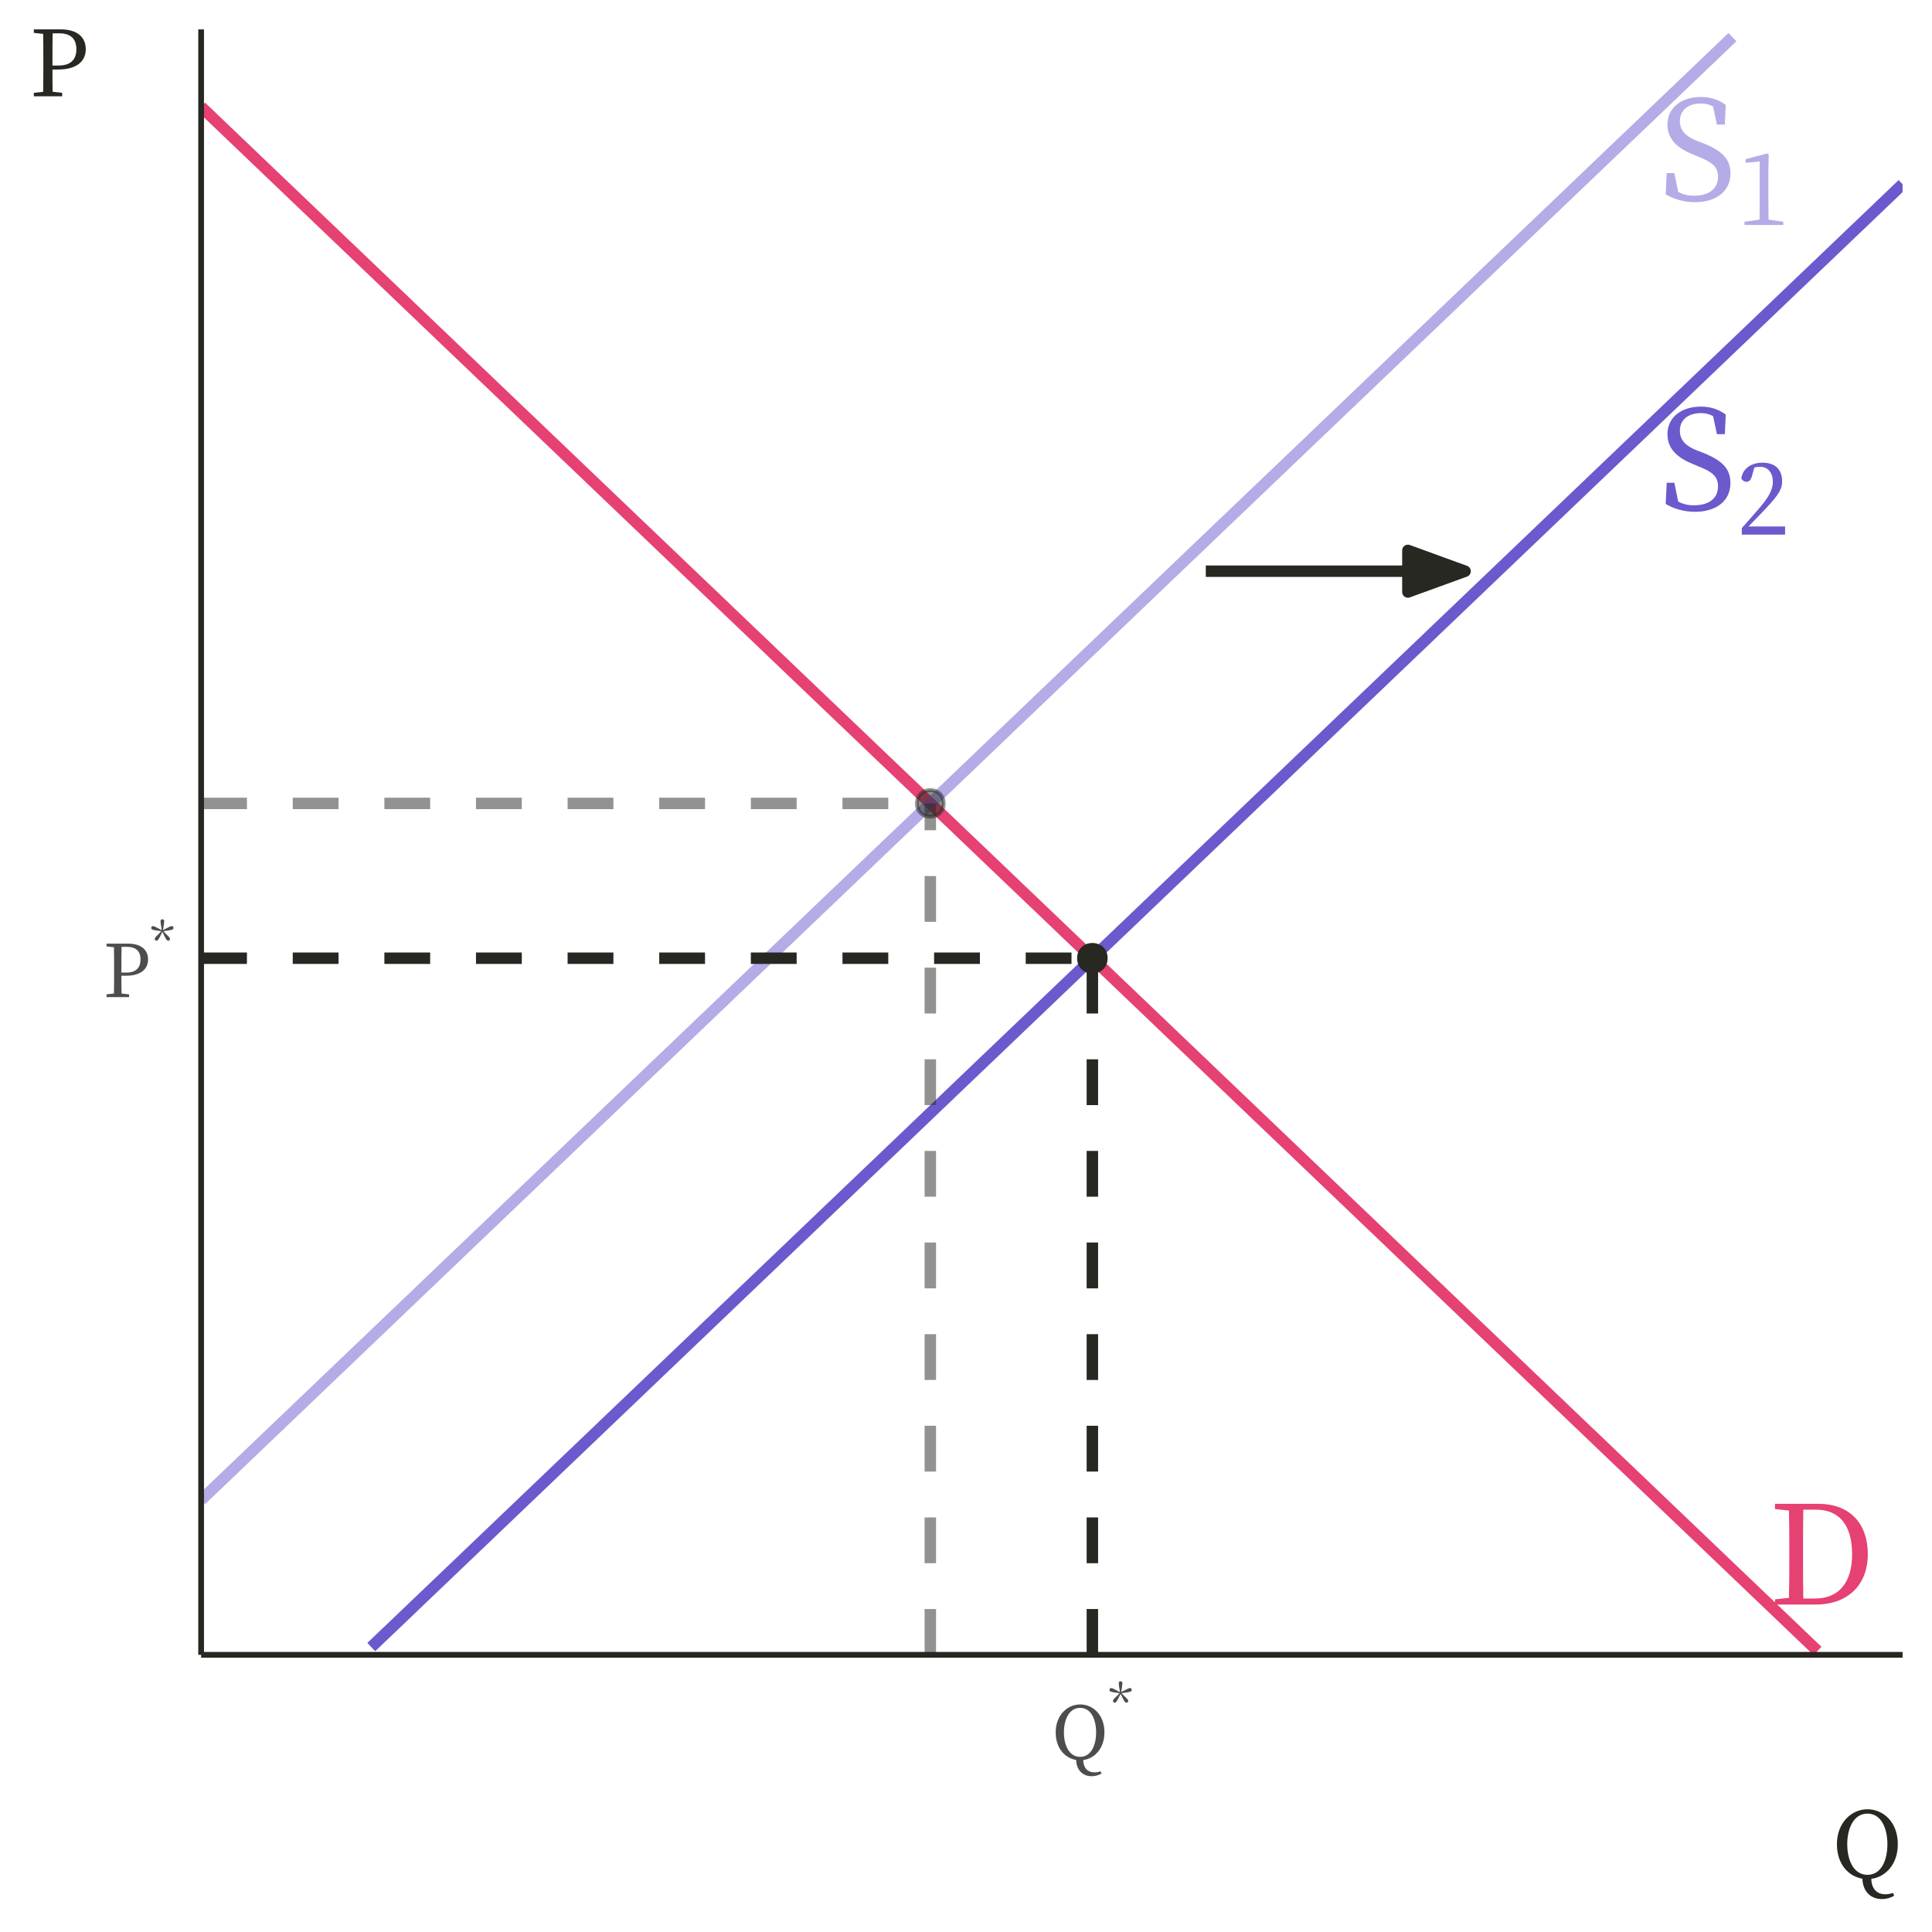
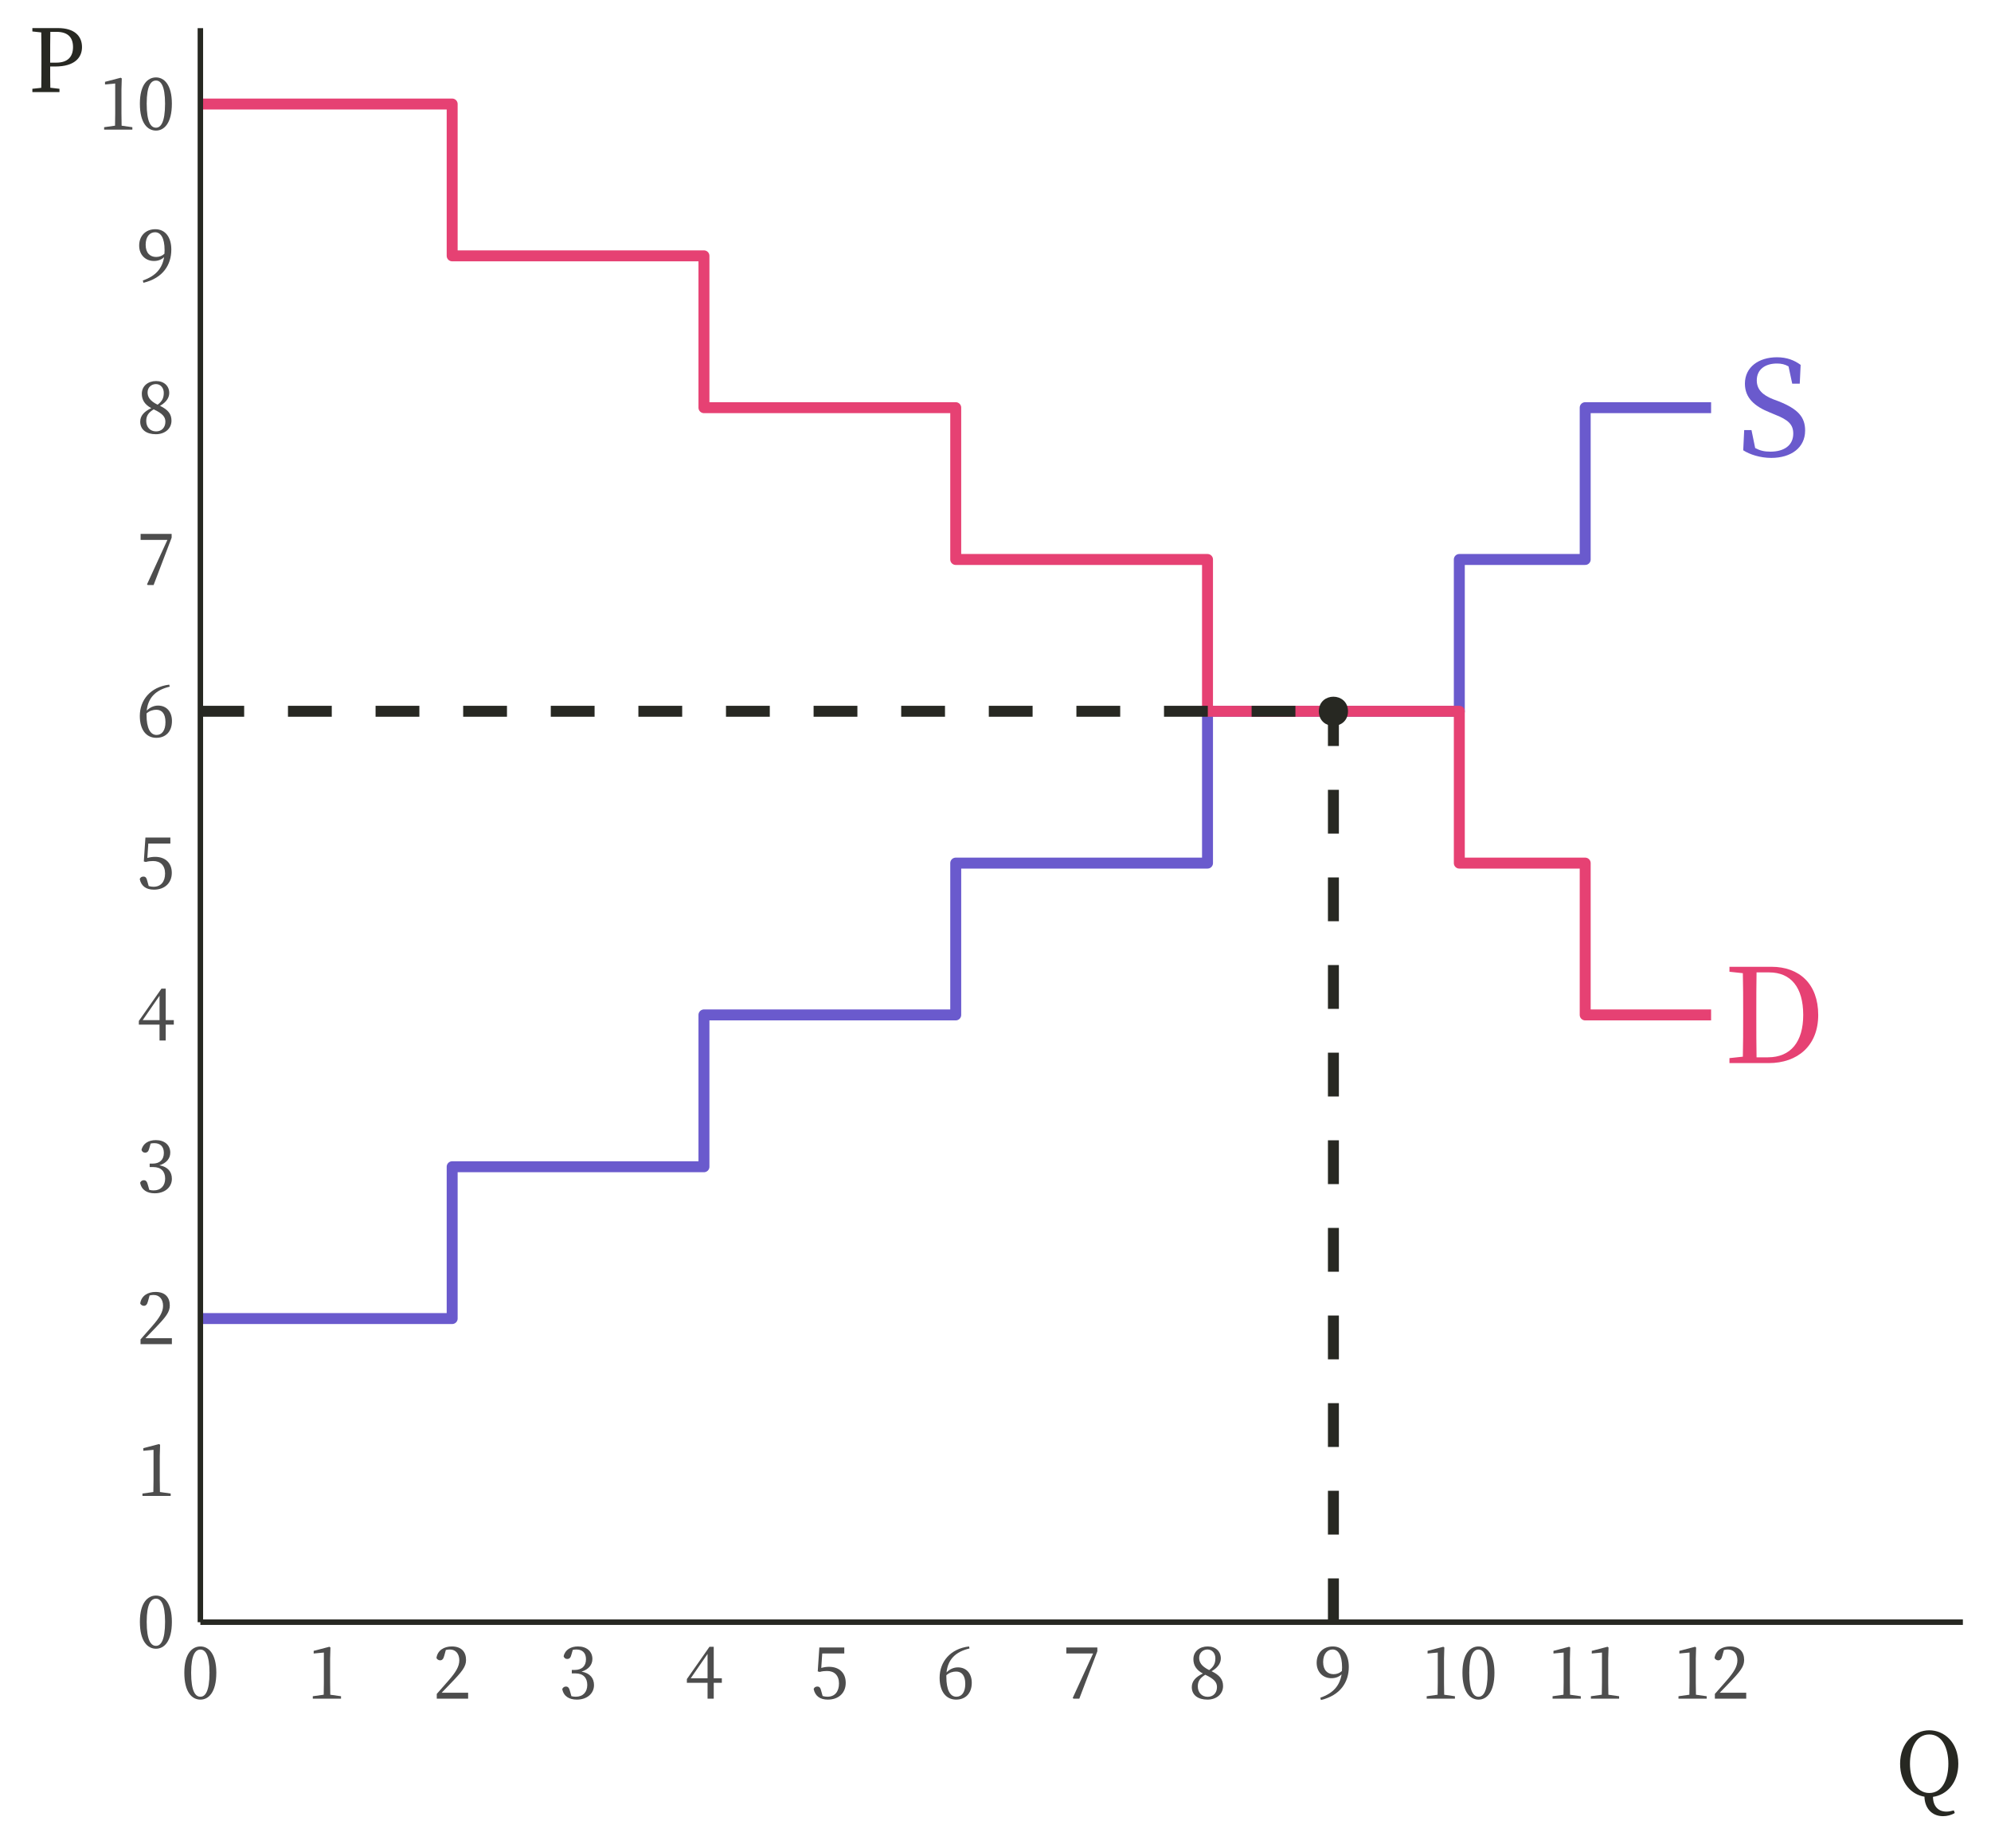
- <svg xmlns="http://www.w3.org/2000/svg" xmlns:xlink="http://www.w3.org/1999/xlink" width="360pt" height="360pt" viewBox="0 0 360 360" version="1.1">
+ <svg xmlns="http://www.w3.org/2000/svg" xmlns:xlink="http://www.w3.org/1999/xlink" width="388pt" height="360pt" viewBox="0 0 388 360" version="1.1">
  <defs>
    <g>
      <symbol overflow="visible" id="glyph0-0">
        <path style="stroke:none;" d="M 2.562 3.078 L 23.047 3.078 L 23.047 -22.531 L 2.562 -22.531 Z M 12.812 -10.781 L 4.656 -21.25 L 20.953 -21.25 Z M 13.625 -9.734 L 21.766 -20.203 L 21.766 0.75 Z M 4.656 1.797 L 12.812 -8.688 L 20.953 1.797 Z M 3.844 -20.203 L 11.984 -9.734 L 3.844 0.75 Z M 3.844 -20.203 " />
      </symbol>
      <symbol overflow="visible" id="glyph0-1">
+         <path style="stroke:none;" d="M 7.016 -11.031 C 5 -11.828 3.844 -12.906 3.844 -14.703 C 3.844 -16.844 5.5 -17.984 7.766 -17.984 C 8.625 -17.984 9.328 -17.828 10.031 -17.422 L 10.75 -14.062 L 12.219 -14.062 L 12.391 -17.719 C 11.172 -18.625 9.688 -19.203 7.781 -19.203 C 4.25 -19.203 1.531 -17.312 1.531 -14.062 C 1.531 -11.25 3.453 -9.625 6.375 -8.453 L 7.422 -8.016 C 9.938 -7.016 10.953 -6.141 10.953 -4.328 C 10.953 -2.047 9.188 -0.812 6.484 -0.812 C 5.281 -0.812 4.438 -1.031 3.531 -1.516 L 2.812 -5.016 L 1.391 -5.016 L 1.203 -1.078 C 2.484 -0.25 4.531 0.406 6.656 0.406 C 10.547 0.406 13.266 -1.594 13.266 -4.922 C 13.266 -7.562 11.875 -9.109 8.141 -10.609 Z M 7.016 -11.031 " />
+       </symbol>
+       <symbol overflow="visible" id="glyph0-2">
        <path style="stroke:none;" d="M 6.531 -1.125 C 6.484 -3.656 6.484 -6.219 6.484 -9.062 L 6.484 -10.031 C 6.484 -12.625 6.484 -15.188 6.531 -17.672 L 8.969 -17.672 C 13.219 -17.672 15.625 -14.781 15.625 -9.375 C 15.625 -4.172 13.219 -1.125 8.734 -1.125 Z M 1.25 -18.766 L 1.25 -17.797 L 3.859 -17.516 C 3.922 -15.062 3.922 -12.547 3.922 -10.031 L 3.922 -9.062 C 3.922 -6.219 3.922 -3.719 3.859 -1.25 L 1.25 -0.969 L 1.25 0 L 8.906 0 C 14.5 0 18.547 -3.359 18.547 -9.375 C 18.547 -15.422 14.875 -18.766 9.422 -18.766 Z M 1.25 -18.766 " />
      </symbol>
-       <symbol overflow="visible" id="glyph0-2">
-         <path style="stroke:none;" d="M 7.016 -11.031 C 5 -11.828 3.844 -12.906 3.844 -14.703 C 3.844 -16.844 5.5 -17.984 7.766 -17.984 C 8.625 -17.984 9.328 -17.828 10.031 -17.422 L 10.75 -14.062 L 12.219 -14.062 L 12.391 -17.719 C 11.172 -18.625 9.688 -19.203 7.781 -19.203 C 4.25 -19.203 1.531 -17.312 1.531 -14.062 C 1.531 -11.25 3.453 -9.625 6.375 -8.453 L 7.422 -8.016 C 9.938 -7.016 10.953 -6.141 10.953 -4.328 C 10.953 -2.047 9.188 -0.812 6.484 -0.812 C 5.281 -0.812 4.438 -1.031 3.531 -1.516 L 2.812 -5.016 L 1.391 -5.016 L 1.203 -1.078 C 2.484 -0.25 4.531 0.406 6.656 0.406 C 10.547 0.406 13.266 -1.594 13.266 -4.922 C 13.266 -7.562 11.875 -9.109 8.141 -10.609 Z M 7.016 -11.031 " />
-       </symbol>
      <symbol overflow="visible" id="glyph1-0">
-         <path style="stroke:none;" d="M 1.797 2.156 L 16.125 2.156 L 16.125 -15.766 L 1.797 -15.766 Z M 8.969 -7.547 L 3.266 -14.875 L 14.656 -14.875 Z M 9.531 -6.812 L 15.234 -14.141 L 15.234 0.516 Z M 3.266 1.25 L 8.969 -6.078 L 14.656 1.25 Z M 2.688 -14.141 L 8.391 -6.812 L 2.688 0.516 Z M 2.688 -14.141 " />
+         <path style="stroke:none;" d="M 1.359 1.625 L 12.234 1.625 L 12.234 -11.969 L 1.359 -11.969 Z M 6.797 -5.719 L 2.469 -11.281 L 11.125 -11.281 Z M 7.234 -5.172 L 11.547 -10.719 L 11.547 0.391 Z M 2.469 0.953 L 6.797 -4.609 L 11.125 0.953 Z M 2.031 -10.719 L 6.359 -5.172 L 2.031 0.391 Z M 2.031 -10.719 " />
      </symbol>
      <symbol overflow="visible" id="glyph1-1">
-         <path style="stroke:none;" d="M 2.219 -1.516 C 3.141 -2.453 4.016 -3.375 4.531 -3.906 C 7.469 -6.969 8.484 -8.219 8.484 -9.922 C 8.484 -11.969 7.344 -13.406 4.828 -13.406 C 2.875 -13.406 1.141 -12.422 0.875 -10.453 C 1.078 -10.078 1.422 -9.844 1.828 -9.844 C 2.328 -9.844 2.672 -10.156 2.906 -11.078 L 3.297 -12.516 C 3.703 -12.594 4.062 -12.641 4.359 -12.641 C 5.828 -12.641 6.75 -11.531 6.75 -9.844 C 6.75 -8.266 5.859 -6.781 3.938 -4.594 C 3.078 -3.609 2.047 -2.422 0.969 -1.219 L 0.969 0 L 9.031 0 L 9.031 -1.516 Z M 2.219 -1.516 " />
+         <path style="stroke:none;" d="M 1.938 -5.062 C 1.938 -8.625 2.797 -9.562 3.75 -9.562 C 4.656 -9.562 5.516 -8.625 5.516 -5.062 C 5.516 -1.359 4.656 -0.375 3.75 -0.375 C 2.797 -0.375 1.938 -1.344 1.938 -5.062 Z M 3.75 -10.172 C 2.141 -10.172 0.609 -8.781 0.609 -5.062 C 0.609 -1.203 2.141 0.188 3.75 0.188 C 5.312 0.188 6.844 -1.203 6.844 -5.062 C 6.844 -8.781 5.312 -10.172 3.75 -10.172 Z M 3.75 -10.172 " />
      </symbol>
      <symbol overflow="visible" id="glyph1-2">
-         <path style="stroke:none;" d="M 5.953 -1 C 5.938 -2.047 5.922 -3.094 5.922 -4.141 L 5.922 -10.312 L 5.984 -13.141 L 5.719 -13.328 L 1.688 -12.281 L 1.688 -11.594 L 4.297 -11.844 L 4.297 -4.141 C 4.297 -3.094 4.281 -2.047 4.266 -1 L 1.469 -0.609 L 1.469 0 L 8.703 0 L 8.703 -0.609 Z M 5.953 -1 " />
+         <path style="stroke:none;" d="M 4.516 -0.766 C 4.5 -1.547 4.484 -2.359 4.484 -3.141 L 4.484 -7.812 L 4.547 -9.969 L 4.344 -10.109 L 1.281 -9.312 L 1.281 -8.797 L 3.266 -8.984 L 3.266 -3.141 C 3.266 -2.359 3.25 -1.547 3.234 -0.766 L 1.109 -0.469 L 1.109 0 L 6.609 0 L 6.609 -0.469 Z M 4.516 -0.766 " />
+       </symbol>
+       <symbol overflow="visible" id="glyph1-3">
+         <path style="stroke:none;" d="M 1.688 -1.156 C 2.375 -1.859 3.047 -2.562 3.438 -2.969 C 5.672 -5.281 6.438 -6.234 6.438 -7.531 C 6.438 -9.078 5.578 -10.172 3.656 -10.172 C 2.172 -10.172 0.875 -9.422 0.672 -7.922 C 0.812 -7.641 1.078 -7.469 1.391 -7.469 C 1.766 -7.469 2.031 -7.703 2.203 -8.406 L 2.5 -9.484 C 2.812 -9.562 3.078 -9.578 3.297 -9.578 C 4.422 -9.578 5.125 -8.734 5.125 -7.469 C 5.125 -6.266 4.438 -5.141 2.984 -3.484 C 2.344 -2.734 1.547 -1.828 0.734 -0.922 L 0.734 0 L 6.844 0 L 6.844 -1.156 Z M 1.688 -1.156 " />
+       </symbol>
+       <symbol overflow="visible" id="glyph1-4">
+         <path style="stroke:none;" d="M 2.703 -9.5 C 2.984 -9.562 3.219 -9.578 3.422 -9.578 C 4.594 -9.578 5.281 -8.906 5.281 -7.672 C 5.281 -6.328 4.438 -5.594 3.094 -5.594 L 2.516 -5.594 L 2.516 -4.922 L 3.219 -4.922 C 4.75 -4.922 5.531 -4.047 5.531 -2.672 C 5.531 -1.312 4.719 -0.375 3.297 -0.375 C 3.016 -0.375 2.734 -0.406 2.438 -0.484 L 2.188 -1.375 C 2.016 -2.047 1.828 -2.359 1.375 -2.359 C 1.062 -2.359 0.812 -2.203 0.656 -1.875 C 0.922 -0.438 2.031 0.188 3.5 0.188 C 5.484 0.188 6.844 -1 6.844 -2.641 C 6.844 -3.969 6.078 -4.969 4.422 -5.266 C 5.781 -5.688 6.531 -6.594 6.531 -7.734 C 6.531 -9.188 5.438 -10.172 3.719 -10.172 C 2.344 -10.172 1.203 -9.547 0.922 -8.25 C 1.062 -7.875 1.312 -7.734 1.625 -7.734 C 2.094 -7.734 2.297 -8.016 2.453 -8.625 Z M 2.703 -9.5 " />
+       </symbol>
+       <symbol overflow="visible" id="glyph1-5">
+         <path style="stroke:none;" d="M 1.156 -3.969 L 4.438 -8.719 L 4.438 -3.969 Z M 7.219 -3.969 L 5.641 -3.969 L 5.641 -10.109 L 4.812 -10.109 L 0.406 -3.812 L 0.406 -3.094 L 4.438 -3.094 L 4.438 0 L 5.641 0 L 5.641 -3.094 L 7.219 -3.094 Z M 7.219 -3.969 " />
+       </symbol>
+       <symbol overflow="visible" id="glyph1-6">
+         <path style="stroke:none;" d="M 2.25 -8.797 L 6.547 -8.797 L 6.547 -9.969 L 1.688 -9.969 L 1.375 -5.312 L 1.75 -5.203 C 2.234 -5.344 2.719 -5.391 3.188 -5.391 C 4.609 -5.391 5.516 -4.531 5.516 -2.953 C 5.516 -1.391 4.719 -0.375 3.266 -0.375 C 2.938 -0.375 2.641 -0.422 2.328 -0.516 L 2.078 -1.406 C 1.906 -2.141 1.719 -2.359 1.281 -2.359 C 0.953 -2.359 0.688 -2.188 0.578 -1.875 C 0.875 -0.5 1.828 0.188 3.344 0.188 C 5.453 0.188 6.828 -1.125 6.828 -3.078 C 6.828 -5.078 5.5 -6.203 3.578 -6.203 C 3.031 -6.203 2.562 -6.125 2.062 -5.984 Z M 2.25 -8.797 " />
+       </symbol>
+       <symbol overflow="visible" id="glyph1-7">
+         <path style="stroke:none;" d="M 1.906 -4.562 C 2.484 -5.094 3.188 -5.281 3.812 -5.281 C 4.875 -5.281 5.594 -4.547 5.594 -2.875 C 5.594 -1.203 4.875 -0.375 3.859 -0.375 C 2.641 -0.375 1.906 -1.688 1.906 -4.266 Z M 6.328 -10.172 C 2.656 -9.734 0.594 -7.156 0.594 -4.078 C 0.594 -1.406 1.828 0.188 3.812 0.188 C 5.609 0.188 6.859 -1 6.859 -3.094 C 6.859 -4.922 5.781 -6.094 4.156 -6.094 C 3.344 -6.094 2.562 -5.75 1.938 -5.109 C 2.203 -7.547 3.578 -9.109 6.422 -9.781 Z M 6.328 -10.172 " />
+       </symbol>
+       <symbol overflow="visible" id="glyph1-8">
+         <path style="stroke:none;" d="M 0.75 -9.969 L 0.75 -8.797 L 5.969 -8.797 L 2 -0.141 L 2.141 0 L 3.281 0 L 6.797 -9.234 L 6.797 -9.969 Z M 0.75 -9.969 " />
+       </symbol>
+       <symbol overflow="visible" id="glyph1-9">
+         <path style="stroke:none;" d="M 3.766 -0.359 C 2.625 -0.359 1.844 -1.188 1.844 -2.391 C 1.844 -3.438 2.312 -4.047 3.297 -4.656 C 5.047 -3.844 5.578 -3.172 5.578 -2.25 C 5.578 -1.125 4.859 -0.359 3.766 -0.359 Z M 2.109 -7.969 C 2.109 -8.953 2.875 -9.578 3.734 -9.578 C 4.703 -9.578 5.266 -8.766 5.266 -7.875 C 5.266 -6.875 4.953 -6.234 4.062 -5.562 C 2.5 -6.328 2.109 -7.125 2.109 -7.969 Z M 4.531 -5.344 C 5.906 -6.125 6.328 -7.062 6.328 -7.844 C 6.328 -9.188 5.344 -10.172 3.766 -10.172 C 2.219 -10.172 0.984 -9.219 0.984 -7.688 C 0.984 -6.531 1.516 -5.609 2.828 -4.891 C 1.406 -4.219 0.672 -3.391 0.672 -2.25 C 0.672 -0.672 1.906 0.188 3.719 0.188 C 5.484 0.188 6.766 -0.891 6.766 -2.453 C 6.766 -3.781 6.062 -4.594 4.531 -5.344 Z M 4.531 -5.344 " />
+       </symbol>
+       <symbol overflow="visible" id="glyph1-10">
+         <path style="stroke:none;" d="M 3.766 -4.766 C 2.625 -4.766 1.734 -5.516 1.734 -7.141 C 1.734 -8.75 2.562 -9.578 3.562 -9.578 C 4.656 -9.578 5.422 -8.516 5.422 -6.094 C 5.422 -5.844 5.406 -5.609 5.391 -5.391 C 4.938 -4.969 4.406 -4.766 3.766 -4.766 Z M 1.297 0.266 C 5.109 -0.641 6.734 -3.234 6.734 -6.203 C 6.734 -8.625 5.547 -10.172 3.609 -10.172 C 1.766 -10.172 0.469 -8.906 0.469 -6.984 C 0.469 -5.125 1.75 -3.984 3.344 -3.984 C 4.141 -3.984 4.812 -4.234 5.328 -4.734 C 4.969 -2.562 3.734 -1.062 1.188 -0.188 Z M 1.297 0.266 " />
      </symbol>
      <symbol overflow="visible" id="glyph2-0">
-         <path style="stroke:none;" d="M 1.359 1.625 L 12.234 1.625 L 12.234 -11.969 L 1.359 -11.969 Z M 6.797 -5.719 L 2.469 -11.281 L 11.125 -11.281 Z M 7.234 -5.172 L 11.547 -10.719 L 11.547 0.391 Z M 2.469 0.953 L 6.797 -4.609 L 11.125 0.953 Z M 2.031 -10.719 L 6.359 -5.172 L 2.031 0.391 Z M 2.031 -10.719 " />
+         <path style="stroke:none;" d="M 1.703 2.047 L 15.297 2.047 L 15.297 -14.953 L 1.703 -14.953 Z M 8.5 -7.156 L 3.094 -14.109 L 13.906 -14.109 Z M 9.047 -6.453 L 14.453 -13.406 L 14.453 0.5 Z M 3.094 1.188 L 8.5 -5.766 L 13.906 1.188 Z M 2.547 -13.406 L 7.953 -6.453 L 2.547 0.5 Z M 2.547 -13.406 " />
      </symbol>
      <symbol overflow="visible" id="glyph2-1">
-         <path style="stroke:none;" d="M 4.422 -9.375 C 6.203 -9.375 7 -8.516 7 -7.016 C 7 -5.578 6.25 -4.578 4.391 -4.578 L 3.438 -4.578 L 3.438 -5.344 C 3.438 -6.703 3.438 -8.062 3.469 -9.375 Z M 4.234 -3.984 C 7.234 -3.984 8.406 -5.359 8.406 -7.016 C 8.406 -8.781 7.156 -9.969 4.656 -9.969 L 0.672 -9.969 L 0.672 -9.453 L 2.047 -9.297 C 2.078 -8 2.078 -6.672 2.078 -5.344 L 2.078 -4.609 C 2.078 -3.281 2.078 -1.969 2.047 -0.672 L 0.672 -0.516 L 0.672 0 L 4.875 0 L 4.875 -0.516 L 3.469 -0.672 C 3.438 -1.812 3.438 -2.875 3.438 -3.984 Z M 4.234 -3.984 " />
+         <path style="stroke:none;" d="M 2.828 -6.234 C 2.828 -9.156 4 -11.938 6.594 -11.938 C 9.188 -11.938 10.312 -9.156 10.312 -6.234 C 10.312 -3.297 9.188 -0.531 6.594 -0.531 C 4 -0.531 2.828 -3.297 2.828 -6.234 Z M 11.375 2.859 C 10.797 3.016 10.359 3.094 9.938 3.094 C 8.344 3.094 7.344 2.062 7.312 0.219 C 9.969 -0.141 12.25 -2.484 12.25 -6.234 C 12.25 -10.438 9.484 -12.75 6.594 -12.75 C 3.672 -12.75 0.906 -10.312 0.906 -6.234 C 0.906 -2.469 3.094 -0.234 5.656 0.188 C 5.688 2.234 6.938 3.984 9.281 3.984 C 10.047 3.984 10.906 3.781 11.562 3.359 Z M 11.375 2.859 " />
      </symbol>
      <symbol overflow="visible" id="glyph2-2">
-         <path style="stroke:none;" d="M 2.25 -4.984 C 2.25 -7.328 3.188 -9.547 5.281 -9.547 C 7.344 -9.547 8.25 -7.328 8.25 -4.984 C 8.25 -2.641 7.344 -0.422 5.281 -0.422 C 3.188 -0.422 2.25 -2.641 2.25 -4.984 Z M 9.094 2.281 C 8.625 2.406 8.281 2.469 7.953 2.469 C 6.672 2.469 5.875 1.641 5.844 0.172 C 7.969 -0.109 9.797 -1.984 9.797 -4.984 C 9.797 -8.344 7.578 -10.188 5.281 -10.188 C 2.938 -10.188 0.719 -8.25 0.719 -4.984 C 0.719 -1.969 2.469 -0.188 4.531 0.156 C 4.547 1.781 5.547 3.188 7.422 3.188 C 8.031 3.188 8.734 3.016 9.25 2.688 Z M 9.094 2.281 " />
-       </symbol>
-       <symbol overflow="visible" id="glyph3-0">
-         <path style="stroke:none;" d="M 0.953 1.141 L 8.562 1.141 L 8.562 -8.375 L 0.953 -8.375 Z M 4.75 -4 L 1.734 -7.891 L 7.781 -7.891 Z M 5.062 -3.609 L 8.094 -7.5 L 8.094 0.281 Z M 1.734 0.672 L 4.75 -3.219 L 7.781 0.672 Z M 1.422 -7.5 L 4.453 -3.609 L 1.422 0.281 Z M 1.422 -7.5 " />
-       </symbol>
-       <symbol overflow="visible" id="glyph3-1">
-         <path style="stroke:none;" d="M 2.297 -7.797 C 2.109 -7.797 1.953 -7.688 1.953 -7.438 C 1.953 -7.234 2.016 -6.797 2.094 -6.328 L 2.172 -5.781 L 1.688 -6.031 C 1.156 -6.297 0.781 -6.531 0.547 -6.531 C 0.344 -6.531 0.219 -6.359 0.219 -6.172 C 0.219 -5.828 0.688 -5.797 1.562 -5.656 L 2.109 -5.578 L 1.719 -5.172 C 1.234 -4.688 0.875 -4.406 0.875 -4.125 C 0.875 -3.938 1.031 -3.812 1.203 -3.812 C 1.516 -3.812 1.688 -4.25 2.047 -4.953 L 2.297 -5.438 L 2.547 -4.953 C 2.906 -4.234 3.078 -3.812 3.391 -3.812 C 3.562 -3.812 3.719 -3.938 3.719 -4.125 C 3.719 -4.406 3.359 -4.688 2.859 -5.172 L 2.484 -5.578 L 3.031 -5.656 C 3.906 -5.797 4.375 -5.812 4.375 -6.188 C 4.375 -6.375 4.25 -6.531 4.047 -6.531 C 3.828 -6.531 3.422 -6.297 2.891 -6.031 L 2.406 -5.797 L 2.5 -6.328 C 2.562 -6.797 2.641 -7.234 2.641 -7.438 C 2.641 -7.688 2.484 -7.797 2.297 -7.797 Z M 2.297 -7.797 " />
-       </symbol>
-       <symbol overflow="visible" id="glyph4-0">
-         <path style="stroke:none;" d="M 1.703 2.047 L 15.297 2.047 L 15.297 -14.953 L 1.703 -14.953 Z M 8.5 -7.156 L 3.094 -14.109 L 13.906 -14.109 Z M 9.047 -6.453 L 14.453 -13.406 L 14.453 0.5 Z M 3.094 1.188 L 8.5 -5.766 L 13.906 1.188 Z M 2.547 -13.406 L 7.953 -6.453 L 2.547 0.5 Z M 2.547 -13.406 " />
-       </symbol>
-       <symbol overflow="visible" id="glyph4-1">
-         <path style="stroke:none;" d="M 2.828 -6.234 C 2.828 -9.156 4 -11.938 6.594 -11.938 C 9.188 -11.938 10.312 -9.156 10.312 -6.234 C 10.312 -3.297 9.188 -0.531 6.594 -0.531 C 4 -0.531 2.828 -3.297 2.828 -6.234 Z M 11.375 2.859 C 10.797 3.016 10.359 3.094 9.938 3.094 C 8.344 3.094 7.344 2.062 7.312 0.219 C 9.969 -0.141 12.25 -2.484 12.25 -6.234 C 12.25 -10.438 9.484 -12.75 6.594 -12.75 C 3.672 -12.75 0.906 -10.312 0.906 -6.234 C 0.906 -2.469 3.094 -0.234 5.656 0.188 C 5.688 2.234 6.938 3.984 9.281 3.984 C 10.047 3.984 10.906 3.781 11.562 3.359 Z M 11.375 2.859 " />
-       </symbol>
-       <symbol overflow="visible" id="glyph4-2">
        <path style="stroke:none;" d="M 5.531 -11.734 C 7.75 -11.734 8.75 -10.656 8.75 -8.766 C 8.75 -6.969 7.812 -5.734 5.484 -5.734 L 4.297 -5.734 L 4.297 -6.688 C 4.297 -8.375 4.297 -10.078 4.328 -11.734 Z M 5.281 -4.984 C 9.047 -4.984 10.5 -6.703 10.5 -8.766 C 10.5 -10.984 8.953 -12.469 5.828 -12.469 L 0.828 -12.469 L 0.828 -11.812 L 2.562 -11.625 C 2.594 -10 2.594 -8.344 2.594 -6.688 L 2.594 -5.766 C 2.594 -4.094 2.594 -2.469 2.562 -0.828 L 0.828 -0.641 L 0.828 0 L 6.109 0 L 6.109 -0.641 L 4.328 -0.844 C 4.297 -2.266 4.297 -3.609 4.297 -4.984 Z M 5.281 -4.984 " />
      </symbol>
    </g>
    <clipPath id="clip1">
-       <path d="M 37.477 18 L 340 18 L 340 308.352 L 37.477 308.352 Z M 37.477 18 " />
+       <path d="M 39.047 78 L 335 78 L 335 258 L 39.047 258 Z M 39.047 78 " />
    </clipPath>
    <clipPath id="clip2">
-       <path d="M 68 33 L 354.52 33 L 354.52 308 L 68 308 Z M 68 33 " />
+       <path d="M 39.047 19 L 335 19 L 335 199 L 39.047 199 Z M 39.047 19 " />
    </clipPath>
    <clipPath id="clip3">
-       <path d="M 37.477 5.48 L 324 5.48 L 324 281 L 37.477 281 Z M 37.477 5.48 " />
+       <path d="M 258 137 L 261 137 L 261 316.066 L 258 316.066 Z M 258 137 " />
    </clipPath>
    <clipPath id="clip4">
-       <path d="M 37.477 148 L 175 148 L 175 151 L 37.477 151 Z M 37.477 148 " />
-     </clipPath>
-     <clipPath id="clip5">
-       <path d="M 37.477 177 L 205 177 L 205 180 L 37.477 180 Z M 37.477 177 " />
-     </clipPath>
-     <clipPath id="clip6">
-       <path d="M 172 148 L 175 148 L 175 308.352 L 172 308.352 Z M 172 148 " />
-     </clipPath>
-     <clipPath id="clip7">
-       <path d="M 202 177 L 205 177 L 205 308.352 L 202 308.352 Z M 202 177 " />
+       <path d="M 39.047 137 L 261 137 L 261 140 L 39.047 140 Z M 39.047 137 " />
    </clipPath>
  </defs>
-   <g id="surface199">
-     <rect x="0" y="0" width="360" height="360" style="fill:rgb(100%,100%,100%);fill-opacity:1;stroke:none;" />
+   <g id="surface5249">
+     <rect x="0" y="0" width="388" height="360" style="fill:rgb(100%,100%,100%);fill-opacity:1;stroke:none;" />
    <g clip-path="url(#clip1)" clip-rule="nonzero">
-       <path style="fill:none;stroke-width:2.134;stroke-linecap:butt;stroke-linejoin:round;stroke:rgb(90.196%,25.49%,45.098%);stroke-opacity:1;stroke-miterlimit:10;" d="M 37.477 19.902 L 40.648 22.93 L 43.816 25.961 L 46.988 28.988 L 50.156 32.016 L 53.328 35.047 L 56.5 38.074 L 59.668 41.102 L 62.84 44.133 L 66.012 47.16 L 69.18 50.188 L 72.352 53.219 L 75.523 56.246 L 78.691 59.273 L 81.863 62.305 L 85.031 65.332 L 88.203 68.359 L 91.375 71.391 L 94.543 74.418 L 97.715 77.445 L 100.887 80.477 L 104.055 83.504 L 107.227 86.535 L 110.398 89.562 L 113.566 92.59 L 116.738 95.621 L 119.906 98.648 L 123.078 101.676 L 126.25 104.707 L 129.418 107.734 L 132.59 110.762 L 135.762 113.793 L 138.93 116.82 L 142.102 119.848 L 145.27 122.879 L 151.613 128.934 L 154.781 131.965 L 161.125 138.02 L 164.293 141.051 L 170.637 147.105 L 173.805 150.137 L 176.977 153.164 L 180.145 156.195 L 186.488 162.25 L 189.656 165.281 L 196 171.336 L 199.168 174.367 L 202.34 177.395 L 205.508 180.422 L 208.68 183.453 L 211.852 186.48 L 215.02 189.508 L 218.191 192.539 L 221.363 195.566 L 224.531 198.594 L 227.703 201.625 L 230.875 204.652 L 234.043 207.68 L 237.215 210.711 L 240.383 213.738 L 243.555 216.766 L 246.727 219.797 L 249.895 222.824 L 253.066 225.855 L 256.238 228.883 L 259.406 231.91 L 262.578 234.941 L 265.75 237.969 L 268.918 240.996 L 272.09 244.027 L 275.258 247.055 L 278.43 250.082 L 281.602 253.113 L 284.77 256.141 L 287.941 259.168 L 291.113 262.199 L 294.281 265.227 L 297.453 268.254 L 300.621 271.285 L 306.965 277.34 L 310.133 280.371 L 316.477 286.426 L 319.645 289.457 L 322.816 292.484 L 325.988 295.516 L 329.156 298.543 L 332.328 301.57 L 335.496 304.602 L 338.668 307.629 " />
+       <path style="fill:none;stroke-width:2.134;stroke-linecap:butt;stroke-linejoin:round;stroke:rgb(41.569%,35.294%,80.392%);stroke-opacity:1;stroke-miterlimit:10;" d="M 39.047 256.906 L 88.117 256.906 L 88.117 227.328 L 137.184 227.328 L 137.184 197.746 L 186.25 197.746 L 186.25 168.168 L 235.316 168.168 L 235.316 138.586 L 284.387 138.586 L 284.387 109.008 L 308.918 109.008 L 308.918 79.43 L 333.453 79.43 " />
+     </g>
+     <g style="fill:rgb(41.569%,35.294%,80.392%);fill-opacity:1;">
+       <use xlink:href="#glyph0-1" x="338.512" y="88.812" />
    </g>
    <g clip-path="url(#clip2)" clip-rule="nonzero">
-       <path style="fill:none;stroke-width:2.134;stroke-linecap:butt;stroke-linejoin:round;stroke:rgb(41.569%,35.294%,80.392%);stroke-opacity:1;stroke-miterlimit:10;" d="M 69.18 306.906 L 75.523 300.852 L 78.691 297.82 L 81.863 294.793 L 85.031 291.766 L 88.203 288.734 L 91.375 285.707 L 94.543 282.68 L 97.715 279.648 L 100.887 276.621 L 104.055 273.59 L 110.398 267.535 L 113.566 264.504 L 116.738 261.477 L 119.906 258.449 L 123.078 255.418 L 126.25 252.391 L 129.418 249.363 L 132.59 246.332 L 135.762 243.305 L 138.93 240.277 L 142.102 237.246 L 145.27 234.219 L 148.441 231.191 L 151.613 228.16 L 154.781 225.133 L 157.953 222.105 L 161.125 219.074 L 164.293 216.047 L 167.465 213.02 L 170.637 209.988 L 173.805 206.961 L 176.977 203.93 L 180.145 200.902 L 183.316 197.875 L 186.488 194.844 L 189.656 191.816 L 192.828 188.789 L 196 185.758 L 199.168 182.73 L 202.34 179.703 L 205.508 176.672 L 211.852 170.617 L 215.02 167.586 L 221.363 161.531 L 224.531 158.5 L 230.875 152.445 L 234.043 149.414 L 237.215 146.387 L 240.383 143.359 L 243.555 140.328 L 246.727 137.301 L 249.895 134.27 L 256.238 128.215 L 259.406 125.184 L 265.75 119.129 L 268.918 116.098 L 272.09 113.07 L 275.258 110.043 L 278.43 107.012 L 281.602 103.984 L 284.77 100.957 L 287.941 97.926 L 291.113 94.898 L 294.281 91.871 L 297.453 88.84 L 300.621 85.812 L 303.793 82.785 L 306.965 79.754 L 310.133 76.727 L 313.305 73.699 L 316.477 70.668 L 319.645 67.641 L 322.816 64.609 L 325.988 61.582 L 329.156 58.555 L 332.328 55.523 L 335.496 52.496 L 338.668 49.469 L 341.84 46.438 L 345.008 43.41 L 348.18 40.383 L 351.352 37.352 L 354.52 34.324 " />
+       <path style="fill:none;stroke-width:2.134;stroke-linecap:butt;stroke-linejoin:round;stroke:rgb(90.196%,25.49%,45.098%);stroke-opacity:1;stroke-miterlimit:10;" d="M 39.047 20.27 L 88.117 20.27 L 88.117 49.848 L 137.184 49.848 L 137.184 79.43 L 186.25 79.43 L 186.25 109.008 L 235.316 109.008 L 235.316 138.586 L 284.387 138.586 L 284.387 168.168 L 308.918 168.168 L 308.918 197.746 L 333.453 197.746 " />
    </g>
+     <g style="fill:rgb(90.196%,25.49%,45.098%);fill-opacity:1;">
+       <use xlink:href="#glyph0-2" x="335.781" y="207.133" />
+     </g>
+     <path style="fill-rule:nonzero;fill:rgb(15.294%,15.686%,13.333%);fill-opacity:1;stroke-width:0.709;stroke-linecap:round;stroke-linejoin:round;stroke:rgb(15.294%,15.686%,13.333%);stroke-opacity:1;stroke-miterlimit:10;" d="M 262.34 138.586 C 262.34 141.906 257.363 141.906 257.363 138.586 C 257.363 135.27 262.34 135.27 262.34 138.586 " />
    <g clip-path="url(#clip3)" clip-rule="nonzero">
-       <path style="fill:none;stroke-width:2.134;stroke-linecap:butt;stroke-linejoin:round;stroke:rgb(41.569%,35.294%,80.392%);stroke-opacity:0.502;stroke-miterlimit:10;" d="M 37.477 279.504 L 40.648 276.477 L 43.816 273.449 L 46.988 270.418 L 50.156 267.391 L 53.328 264.363 L 56.5 261.332 L 59.668 258.305 L 62.84 255.273 L 66.012 252.246 L 69.18 249.219 L 72.352 246.188 L 75.523 243.16 L 78.691 240.133 L 81.863 237.102 L 85.031 234.074 L 88.203 231.047 L 91.375 228.016 L 94.543 224.988 L 97.715 221.961 L 100.887 218.93 L 104.055 215.902 L 107.227 212.875 L 110.398 209.844 L 113.566 206.816 L 116.738 203.789 L 119.906 200.758 L 126.25 194.703 L 129.418 191.672 L 132.59 188.645 L 135.762 185.613 L 138.93 182.586 L 142.102 179.559 L 145.27 176.527 L 151.613 170.473 L 154.781 167.441 L 161.125 161.387 L 164.293 158.355 L 170.637 152.301 L 173.805 149.27 L 176.977 146.242 L 180.145 143.215 L 183.316 140.184 L 186.488 137.156 L 189.656 134.129 L 192.828 131.098 L 196 128.07 L 199.168 125.043 L 202.34 122.012 L 205.508 118.984 L 208.68 115.953 L 211.852 112.926 L 215.02 109.898 L 218.191 106.867 L 221.363 103.84 L 224.531 100.812 L 227.703 97.781 L 230.875 94.754 L 234.043 91.727 L 237.215 88.695 L 240.383 85.668 L 243.555 82.641 L 246.727 79.609 L 249.895 76.582 L 253.066 73.555 L 256.238 70.523 L 259.406 67.496 L 262.578 64.469 L 265.75 61.438 L 268.918 58.41 L 272.09 55.383 L 275.258 52.352 L 278.43 49.324 L 281.602 46.293 L 284.77 43.266 L 287.941 40.238 L 291.113 37.207 L 294.281 34.18 L 297.453 31.152 L 300.621 28.121 L 306.965 22.066 L 310.133 19.035 L 316.477 12.98 L 319.645 9.949 L 322.816 6.922 " />
+       <path style="fill:none;stroke-width:2.134;stroke-linecap:butt;stroke-linejoin:round;stroke:rgb(15.294%,15.686%,13.333%);stroke-opacity:1;stroke-dasharray:8.536,8.536;stroke-miterlimit:10;" d="M 259.852 316.066 L 259.852 138.586 " />
    </g>
-     <path style="fill-rule:nonzero;fill:rgb(15.294%,15.686%,13.333%);fill-opacity:0.502;stroke-width:0.709;stroke-linecap:round;stroke-linejoin:round;stroke:rgb(15.294%,15.686%,13.333%);stroke-opacity:0.502;stroke-miterlimit:10;" d="M 175.84 149.703 C 175.84 153.02 170.863 153.02 170.863 149.703 C 170.863 146.387 175.84 146.387 175.84 149.703 " />
-     <path style="fill-rule:nonzero;fill:rgb(15.294%,15.686%,13.333%);fill-opacity:1;stroke-width:0.709;stroke-linecap:round;stroke-linejoin:round;stroke:rgb(15.294%,15.686%,13.333%);stroke-opacity:1;stroke-miterlimit:10;" d="M 206.035 178.547 C 206.035 181.867 201.059 181.867 201.059 178.547 C 201.059 175.23 206.035 175.23 206.035 178.547 " />
    <g clip-path="url(#clip4)" clip-rule="nonzero">
-       <path style="fill:none;stroke-width:2.134;stroke-linecap:butt;stroke-linejoin:round;stroke:rgb(15.294%,15.686%,13.333%);stroke-opacity:0.502;stroke-dasharray:8.536,8.536;stroke-miterlimit:10;" d="M 37.477 149.703 L 173.352 149.703 " />
+       <path style="fill:none;stroke-width:2.134;stroke-linecap:butt;stroke-linejoin:round;stroke:rgb(15.294%,15.686%,13.333%);stroke-opacity:1;stroke-dasharray:8.536,8.536;stroke-miterlimit:10;" d="M 39.047 138.586 L 259.852 138.586 " />
    </g>
-     <g clip-path="url(#clip5)" clip-rule="nonzero">
-       <path style="fill:none;stroke-width:2.134;stroke-linecap:butt;stroke-linejoin:round;stroke:rgb(15.294%,15.686%,13.333%);stroke-opacity:1;stroke-dasharray:8.536,8.536;stroke-miterlimit:10;" d="M 37.477 178.547 L 203.547 178.547 " />
-     </g>
-     <g clip-path="url(#clip6)" clip-rule="nonzero">
-       <path style="fill:none;stroke-width:2.134;stroke-linecap:butt;stroke-linejoin:round;stroke:rgb(15.294%,15.686%,13.333%);stroke-opacity:0.502;stroke-dasharray:8.536,8.536;stroke-miterlimit:10;" d="M 173.352 308.352 L 173.352 149.703 " />
-     </g>
-     <g clip-path="url(#clip7)" clip-rule="nonzero">
-       <path style="fill:none;stroke-width:2.134;stroke-linecap:butt;stroke-linejoin:round;stroke:rgb(15.294%,15.686%,13.333%);stroke-opacity:1;stroke-dasharray:8.536,8.536;stroke-miterlimit:10;" d="M 203.547 308.352 L 203.547 178.547 " />
-     </g>
-     <path style="fill:none;stroke-width:2.134;stroke-linecap:butt;stroke-linejoin:round;stroke:rgb(15.294%,15.686%,13.333%);stroke-opacity:1;stroke-miterlimit:10;" d="M 224.684 106.438 L 272.996 106.438 " />
-     <path style="fill-rule:nonzero;fill:rgb(15.294%,15.686%,13.333%);fill-opacity:1;stroke-width:2.134;stroke-linecap:butt;stroke-linejoin:round;stroke:rgb(15.294%,15.686%,13.333%);stroke-opacity:1;stroke-miterlimit:10;" d="M 262.34 110.312 L 272.996 106.438 L 262.34 102.559 Z M 262.34 110.312 " />
-     <g style="fill:rgb(90.196%,25.49%,45.098%);fill-opacity:1;">
-       <use xlink:href="#glyph0-1" x="329.488" y="298.984" />
-     </g>
-     <g style="fill:rgb(41.569%,35.294%,80.392%);fill-opacity:1;">
-       <use xlink:href="#glyph0-2" x="309.176" y="94.965" />
-     </g>
-     <g style="fill:rgb(41.569%,35.294%,80.392%);fill-opacity:1;">
-       <use xlink:href="#glyph1-1" x="323.594" y="99.617" />
-     </g>
-     <g style="fill:rgb(41.569%,35.294%,80.392%);fill-opacity:0.502;">
-       <use xlink:href="#glyph0-2" x="309.176" y="37.273" />
-     </g>
-     <g style="fill:rgb(41.569%,35.294%,80.392%);fill-opacity:0.502;">
-       <use xlink:href="#glyph1-2" x="323.594" y="41.926" />
-     </g>
-     <path style="fill:none;stroke-width:1.067;stroke-linecap:butt;stroke-linejoin:round;stroke:rgb(15.294%,15.686%,13.333%);stroke-opacity:1;stroke-miterlimit:10;" d="M 37.477 308.352 L 37.477 5.48 " />
+     <path style="fill:none;stroke-width:1.067;stroke-linecap:butt;stroke-linejoin:round;stroke:rgb(15.294%,15.686%,13.333%);stroke-opacity:1;stroke-miterlimit:10;" d="M 39.047 316.066 L 39.047 5.48 " />
    <g style="fill:rgb(30.196%,30.196%,30.196%);fill-opacity:1;">
-       <use xlink:href="#glyph2-1" x="19.184" y="185.801" />
+       <use xlink:href="#glyph1-1" x="26.652" y="321.051" />
    </g>
    <g style="fill:rgb(30.196%,30.196%,30.196%);fill-opacity:1;">
-       <use xlink:href="#glyph3-1" x="27.957" y="179.094" />
-     </g>
-     <path style="fill:none;stroke-width:1.067;stroke-linecap:butt;stroke-linejoin:round;stroke:rgb(15.294%,15.686%,13.333%);stroke-opacity:1;stroke-miterlimit:10;" d="M 37.477 308.352 L 354.52 308.352 " />
-     <g style="fill:rgb(30.196%,30.196%,30.196%);fill-opacity:1;">
-       <use xlink:href="#glyph2-2" x="195.996" y="327.785" />
+       <use xlink:href="#glyph1-2" x="26.652" y="291.469" />
    </g>
    <g style="fill:rgb(30.196%,30.196%,30.196%);fill-opacity:1;">
-       <use xlink:href="#glyph3-1" x="206.508" y="321.078" />
+       <use xlink:href="#glyph1-3" x="26.652" y="261.891" />
+     </g>
+     <g style="fill:rgb(30.196%,30.196%,30.196%);fill-opacity:1;">
+       <use xlink:href="#glyph1-4" x="26.652" y="232.312" />
+     </g>
+     <g style="fill:rgb(30.196%,30.196%,30.196%);fill-opacity:1;">
+       <use xlink:href="#glyph1-5" x="26.652" y="202.73" />
+     </g>
+     <g style="fill:rgb(30.196%,30.196%,30.196%);fill-opacity:1;">
+       <use xlink:href="#glyph1-6" x="26.652" y="173.152" />
+     </g>
+     <g style="fill:rgb(30.196%,30.196%,30.196%);fill-opacity:1;">
+       <use xlink:href="#glyph1-7" x="26.652" y="143.57" />
+     </g>
+     <g style="fill:rgb(30.196%,30.196%,30.196%);fill-opacity:1;">
+       <use xlink:href="#glyph1-8" x="26.652" y="113.992" />
+     </g>
+     <g style="fill:rgb(30.196%,30.196%,30.196%);fill-opacity:1;">
+       <use xlink:href="#glyph1-9" x="26.652" y="84.414" />
+     </g>
+     <g style="fill:rgb(30.196%,30.196%,30.196%);fill-opacity:1;">
+       <use xlink:href="#glyph1-10" x="26.652" y="54.832" />
+     </g>
+     <g style="fill:rgb(30.196%,30.196%,30.196%);fill-opacity:1;">
+       <use xlink:href="#glyph1-2" x="19.184" y="25.254" />
+       <use xlink:href="#glyph1-1" x="26.65" y="25.254" />
+     </g>
+     <path style="fill:none;stroke-width:1.067;stroke-linecap:butt;stroke-linejoin:round;stroke:rgb(15.294%,15.686%,13.333%);stroke-opacity:1;stroke-miterlimit:10;" d="M 39.047 316.066 L 382.52 316.066 " />
+     <g style="fill:rgb(30.196%,30.196%,30.196%);fill-opacity:1;">
+       <use xlink:href="#glyph1-1" x="35.312" y="330.965" />
+     </g>
+     <g style="fill:rgb(30.196%,30.196%,30.196%);fill-opacity:1;">
+       <use xlink:href="#glyph1-2" x="59.848" y="330.965" />
+     </g>
+     <g style="fill:rgb(30.196%,30.196%,30.196%);fill-opacity:1;">
+       <use xlink:href="#glyph1-3" x="84.383" y="330.965" />
+     </g>
+     <g style="fill:rgb(30.196%,30.196%,30.196%);fill-opacity:1;">
+       <use xlink:href="#glyph1-4" x="108.914" y="330.965" />
+     </g>
+     <g style="fill:rgb(30.196%,30.196%,30.196%);fill-opacity:1;">
+       <use xlink:href="#glyph1-5" x="133.449" y="330.965" />
+     </g>
+     <g style="fill:rgb(30.196%,30.196%,30.196%);fill-opacity:1;">
+       <use xlink:href="#glyph1-6" x="157.984" y="330.965" />
+     </g>
+     <g style="fill:rgb(30.196%,30.196%,30.196%);fill-opacity:1;">
+       <use xlink:href="#glyph1-7" x="182.516" y="330.965" />
+     </g>
+     <g style="fill:rgb(30.196%,30.196%,30.196%);fill-opacity:1;">
+       <use xlink:href="#glyph1-8" x="207.051" y="330.965" />
+     </g>
+     <g style="fill:rgb(30.196%,30.196%,30.196%);fill-opacity:1;">
+       <use xlink:href="#glyph1-9" x="231.582" y="330.965" />
+     </g>
+     <g style="fill:rgb(30.196%,30.196%,30.196%);fill-opacity:1;">
+       <use xlink:href="#glyph1-10" x="256.117" y="330.965" />
+     </g>
+     <g style="fill:rgb(30.196%,30.196%,30.196%);fill-opacity:1;">
+       <use xlink:href="#glyph1-2" x="276.922" y="330.965" />
+       <use xlink:href="#glyph1-1" x="284.388" y="330.965" />
+     </g>
+     <g style="fill:rgb(30.196%,30.196%,30.196%);fill-opacity:1;">
+       <use xlink:href="#glyph1-2" x="301.453" y="330.965" />
+       <use xlink:href="#glyph1-2" x="308.92" y="330.965" />
+     </g>
+     <g style="fill:rgb(30.196%,30.196%,30.196%);fill-opacity:1;">
+       <use xlink:href="#glyph1-2" x="325.988" y="330.965" />
+       <use xlink:href="#glyph1-3" x="333.455" y="330.965" />
    </g>
    <g style="fill:rgb(15.294%,15.686%,13.333%);fill-opacity:1;">
-       <use xlink:href="#glyph4-1" x="341.379" y="349.879" />
+       <use xlink:href="#glyph2-1" x="369.379" y="349.879" />
    </g>
    <g style="fill:rgb(15.294%,15.686%,13.333%);fill-opacity:1;">
-       <use xlink:href="#glyph4-2" x="5.48" y="17.941" />
+       <use xlink:href="#glyph2-2" x="5.48" y="17.941" />
    </g>
  </g>
</svg>
